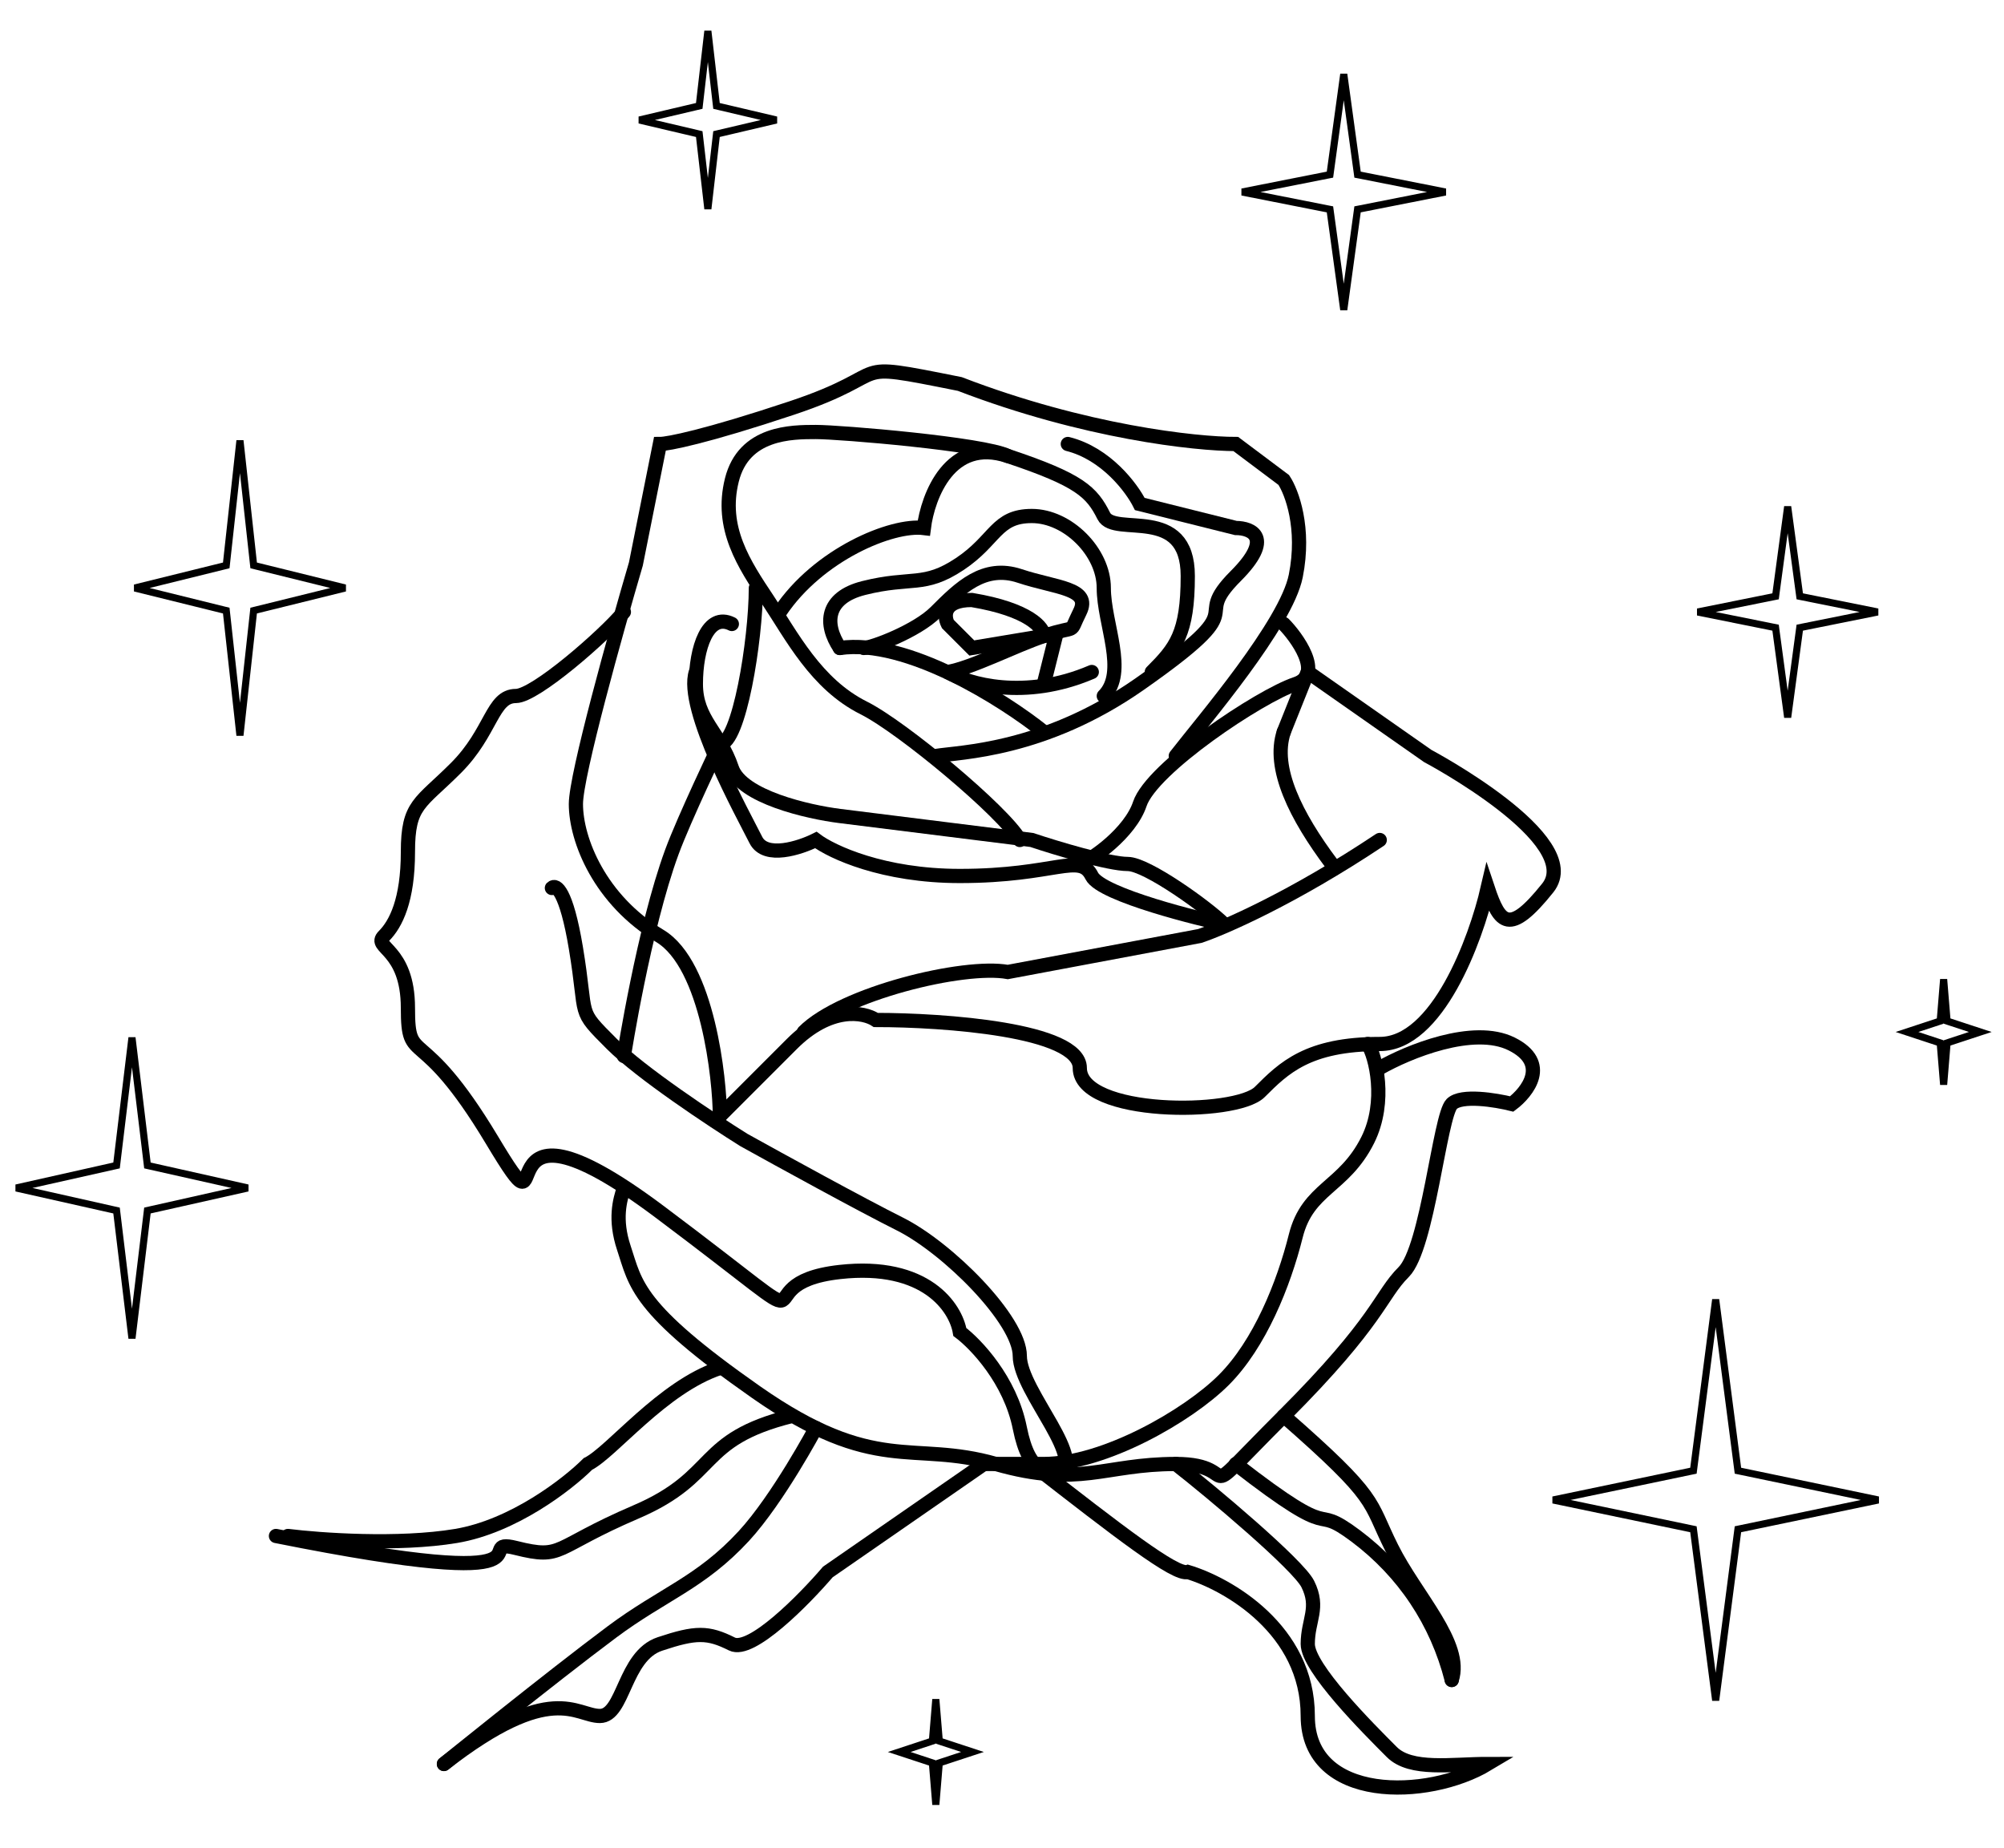
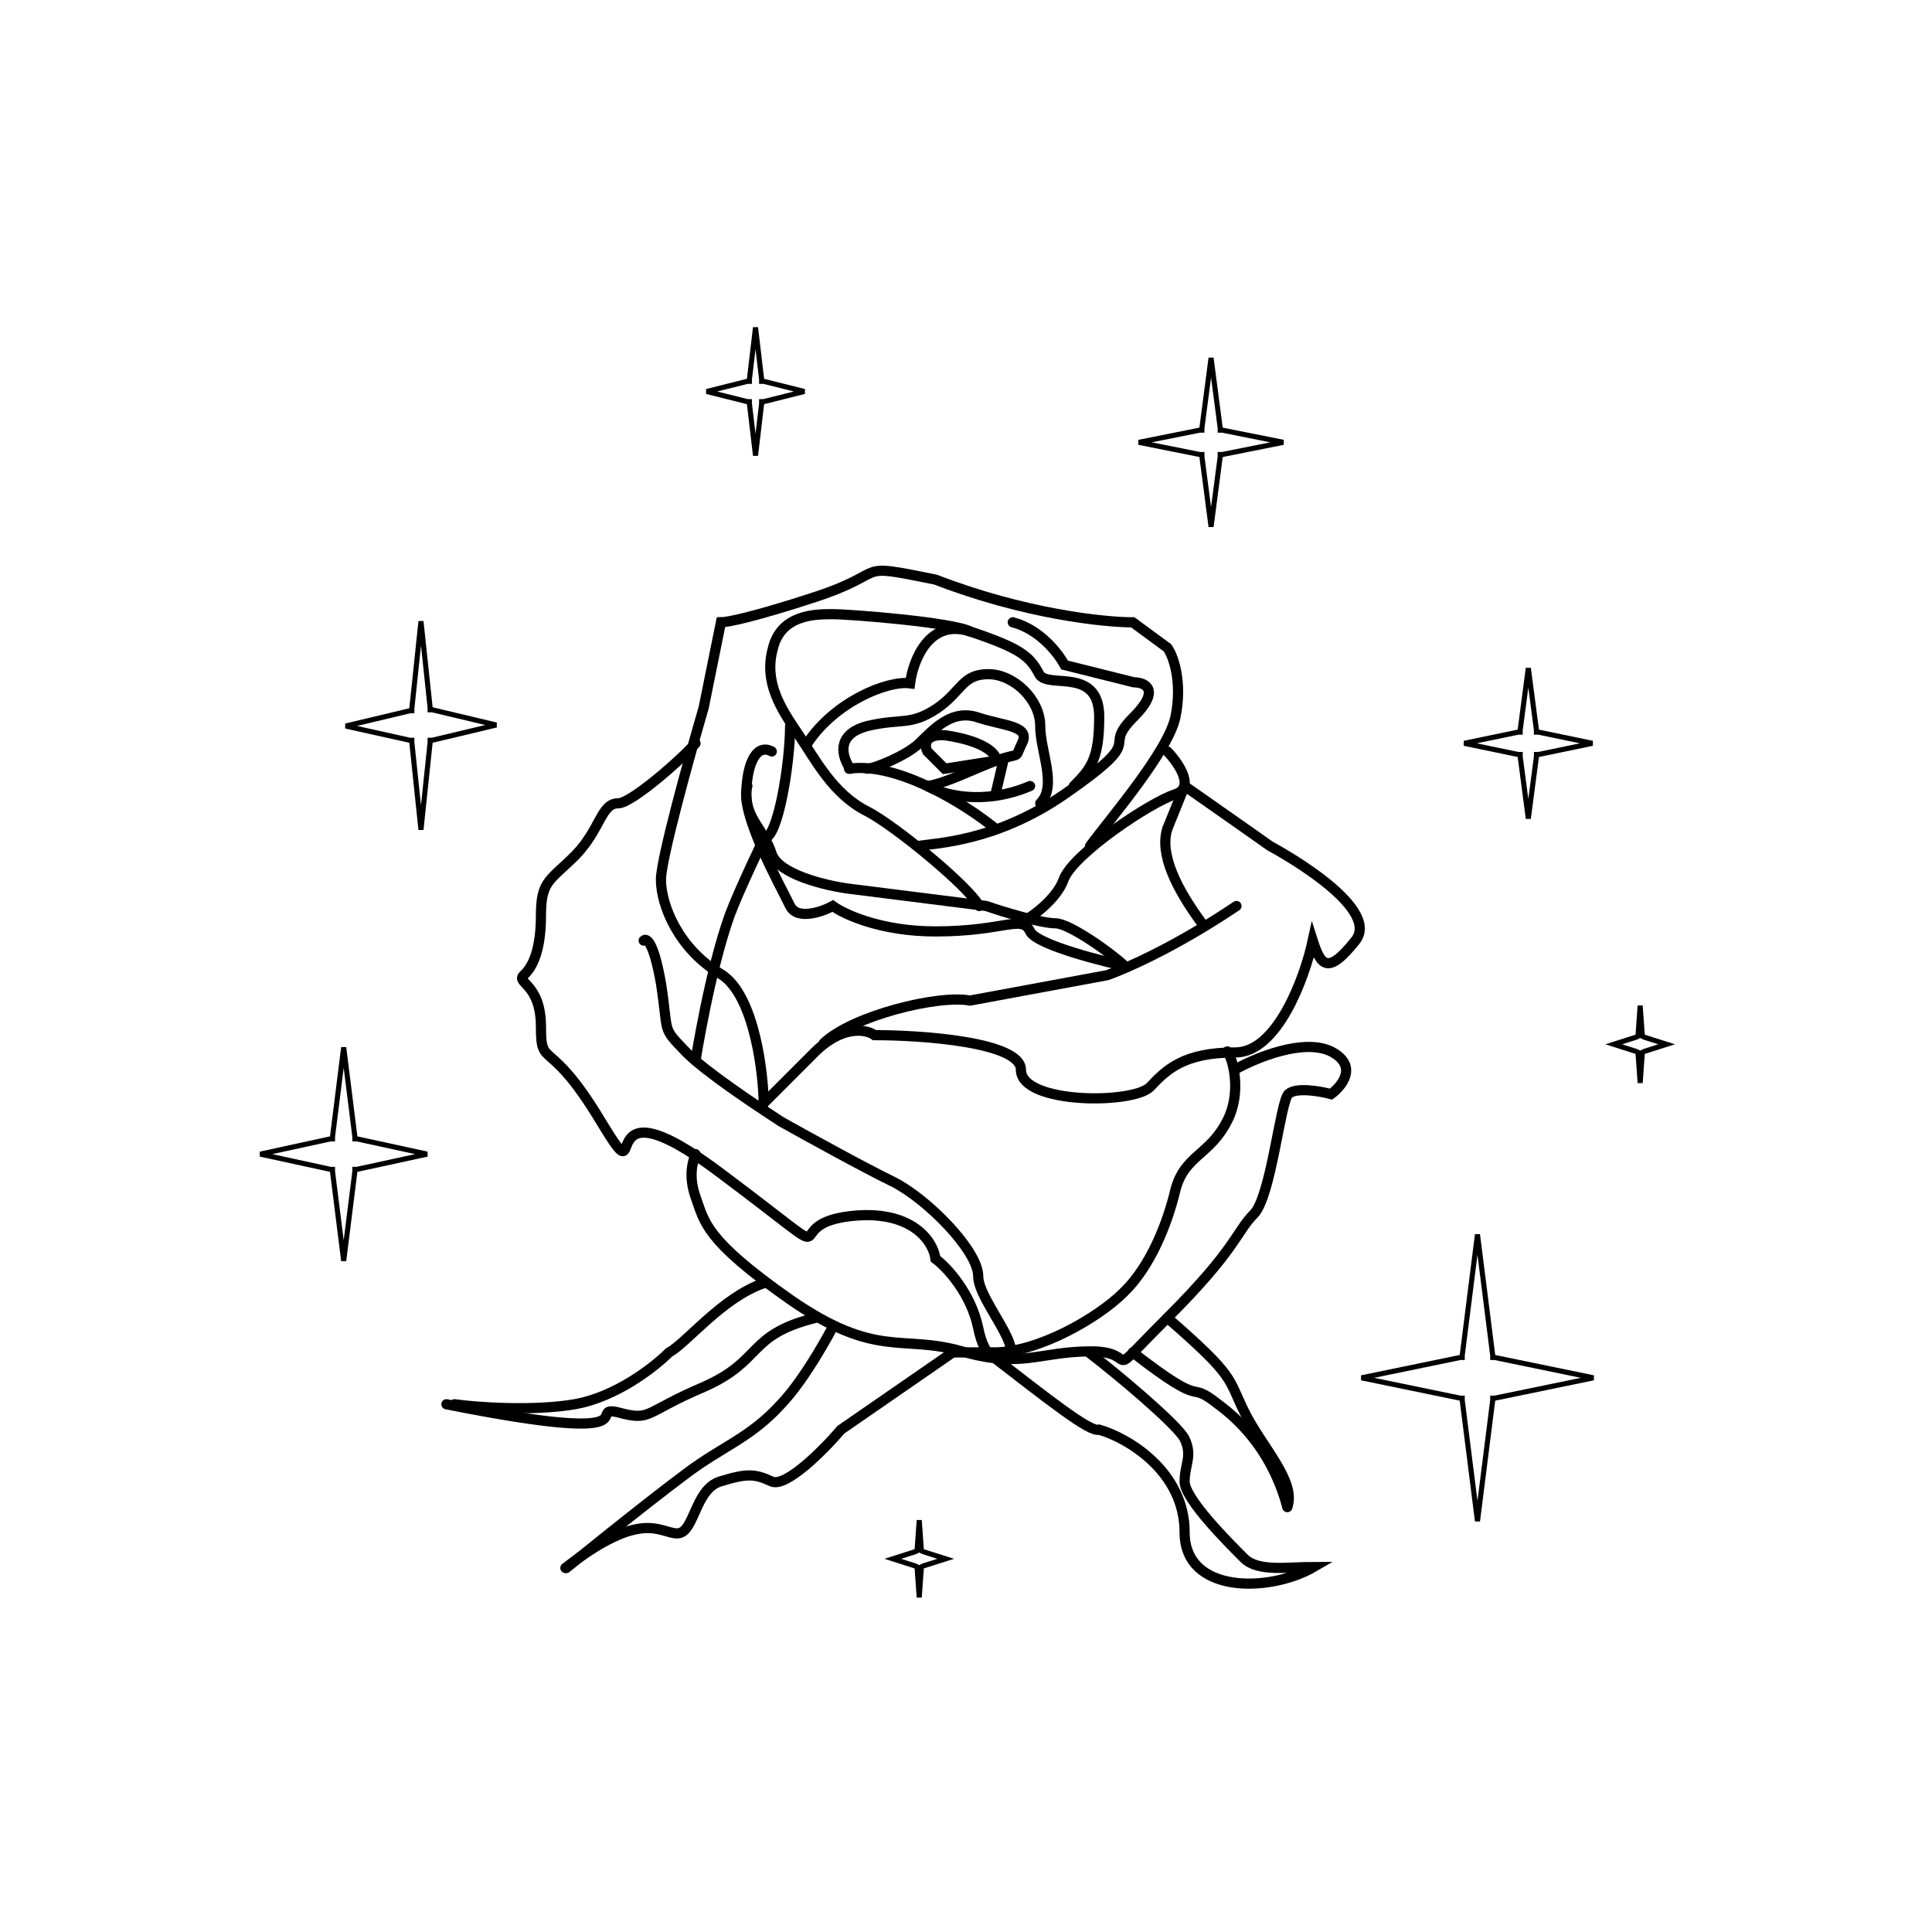
- <svg xmlns="http://www.w3.org/2000/svg" width="141" height="130" viewBox="0 0 141 130" fill="none">
-   <path d="M126.606 41.772L126.63 41.949L126.804 41.984L132.11 43.052L126.804 44.12L126.63 44.155L126.606 44.332L125.779 50.466L124.952 44.332L124.929 44.155L124.754 44.12L119.448 43.052L124.754 41.984L124.929 41.949L124.952 41.772L125.779 35.638L126.606 41.772Z" stroke="black" stroke-width="0.5" />
-   <path d="M122.257 103.283L122.28 103.46L122.454 103.496L132.152 105.519L122.454 107.543L122.28 107.579L122.257 107.756L120.714 119.62L119.171 107.756L119.148 107.579L118.974 107.543L109.276 105.519L118.974 103.496L119.148 103.46L119.171 103.283L120.714 91.419L122.257 103.283Z" stroke="black" stroke-width="0.5" />
-   <path d="M10.351 81.811L10.372 81.986L10.544 82.025L17.431 83.571L10.544 85.118L10.372 85.157L10.351 85.332L9.286 94.149L8.221 85.332L8.2 85.157L8.027 85.118L1.141 83.571L8.027 82.025L8.2 81.986L8.221 81.811L9.286 72.994L10.351 81.811Z" stroke="black" stroke-width="0.5" />
-   <path d="M50.392 7.276L50.413 7.451L50.584 7.491L54.623 8.442L50.584 9.392L50.413 9.432L50.392 9.607L49.805 14.7L49.218 9.607L49.198 9.432L49.027 9.392L44.987 8.442L49.027 7.491L49.198 7.451L49.218 7.276L49.805 2.183L50.392 7.276Z" stroke="black" stroke-width="0.5" />
-   <path d="M95.492 12.108L95.516 12.285L95.691 12.319L101.698 13.507L95.691 14.694L95.516 14.728L95.492 14.905L94.546 21.798L93.599 14.905L93.575 14.728L93.4 14.694L87.393 13.507L93.4 12.319L93.575 12.285L93.599 12.108L94.546 5.215L95.492 12.108Z" stroke="black" stroke-width="0.5" />
-   <path d="M17.828 39.6L17.847 39.774L18.017 39.816L24.282 41.364L18.017 42.912L17.847 42.953L17.828 43.127L16.883 51.736L15.938 43.127L15.919 42.953L15.749 42.912L9.484 41.364L15.749 39.816L15.919 39.774L15.938 39.6L16.883 30.992L17.828 39.6Z" stroke="black" stroke-width="0.5" />
-   <path d="M136.981 71.663L136.995 71.828L137.152 71.88L139.331 72.597L137.152 73.315L136.995 73.367L136.981 73.532L136.753 76.305L136.525 73.532L136.511 73.367L136.354 73.315L134.175 72.597L136.354 71.88L136.511 71.828L136.525 71.663L136.753 68.89L136.981 71.663Z" stroke="black" stroke-width="0.5" />
-   <path d="M66.073 122.312L66.086 122.477L66.244 122.529L68.422 123.247L66.244 123.964L66.086 124.016L66.073 124.181L65.844 126.954L65.616 124.181L65.602 124.016L65.445 123.964L63.267 123.247L65.445 122.529L65.602 122.477L65.616 122.312L65.844 119.539L66.073 122.312Z" stroke="black" stroke-width="0.5" />
-   <path d="M55.714 99.61C48.961 101.299 50.649 103.831 44.74 106.364C38.831 108.896 39.675 109.74 36.299 108.896C32.922 108.052 40.519 112.273 19.416 108.052" stroke="black" stroke-linecap="round" />
-   <path d="M50.649 96.234C46.597 97.584 43.052 102.143 41.364 102.987C39.957 104.394 36.13 107.377 32.078 108.052C28.026 108.727 22.511 108.333 20.26 108.052" stroke="black" stroke-linecap="round" />
-   <path d="M72.597 102.987C78.675 107.714 82.727 110.866 83.571 110.584C86.385 111.429 92.013 114.636 92.013 120.714C92.013 126.792 100.454 126.623 104.675 124.091C102.143 124.091 99.272 124.597 97.922 123.247C96.234 121.558 92.013 117.338 92.013 115.649C92.013 113.961 92.857 113.117 92.013 111.429C91.337 110.078 85.26 104.957 82.727 102.987" stroke="black" stroke-linecap="round" />
-   <path d="M90.325 99.61C97.078 105.52 96.234 105.52 97.922 108.896C99.61 112.273 102.987 115.649 102.143 118.182" stroke="black" stroke-linecap="round" />
-   <path d="M86.948 102.987C94.546 108.896 92.013 105.519 95.39 108.052C98.766 110.584 101.104 114.091 102.143 118.182" stroke="black" stroke-linecap="round" />
-   <path d="M69.221 102.987L58.247 110.584C56.559 112.554 52.844 116.325 51.494 115.649C49.805 114.805 48.961 114.805 46.429 115.649C43.896 116.493 43.896 120.714 42.208 120.714C40.52 120.714 38.831 118.182 31.234 124.091" stroke="black" stroke-linecap="round" />
-   <path d="M57.403 100.455C57.403 100.455 54.754 105.43 52.338 108.052C49.299 111.349 46.646 112.124 43.052 114.805C38.718 118.038 31.234 124.091 31.234 124.091" stroke="black" stroke-linecap="round" />
-   <path d="M93.701 60.779C91.169 57.403 89.481 54.026 90.325 51.493" stroke="black" stroke-linecap="round" />
-   <path d="M90.325 43.896C91.169 44.74 93.195 47.442 91.169 48.117C88.636 48.961 81.039 54.026 80.195 56.559C79.52 58.584 76.818 60.498 75.974 60.779" stroke="black" stroke-linecap="round" />
-   <path d="M53.182 41.364C53.182 45.022 52 52.338 50.649 52.338" stroke="black" stroke-linecap="round" />
-   <path d="M54.87 43.052C57.571 39 62.749 36.861 65 37.143C65.281 34.892 66.857 30.727 70.909 32.078C75.974 33.766 76.818 34.611 77.662 36.299C78.417 37.809 83.571 35.455 83.571 40.52C83.571 44.572 82.727 45.584 81.039 47.273" stroke="black" stroke-linecap="round" />
-   <path d="M86.104 65C84.697 64.719 77.494 62.974 76.818 61.623C75.974 59.935 74.286 61.623 67.533 61.623C62.13 61.623 58.528 59.935 57.403 59.091C56.277 59.654 53.857 60.441 53.182 59.091C52.338 57.403 48.117 49.805 48.961 47.273" stroke="black" stroke-linecap="round" />
-   <path d="M59.091 45.584C57.966 43.896 58.078 42.039 60.779 41.364C64.156 40.52 65 41.364 67.533 39.675C70.065 37.987 70.065 36.299 72.598 36.299C75.13 36.299 77.662 38.831 77.662 41.364C77.662 43.896 79.351 47.273 77.662 48.961" stroke="black" stroke-linecap="round" />
-   <path d="M73.442 51.494C70.628 49.243 63.818 44.909 59.091 45.585" stroke="black" stroke-linecap="round" />
-   <path d="M76.818 47.273C72.091 49.299 68.095 48.117 66.689 47.273" stroke="black" stroke-linecap="round" />
-   <path d="M60.779 45.584C61.342 45.584 64.494 44.403 65.844 43.052C67.532 41.364 69.221 39.675 71.753 40.519C74.286 41.364 76.818 41.364 75.974 43.052C75.13 44.74 75.974 43.896 73.442 44.74C71.416 45.416 68.377 46.991 66.688 47.273" stroke="black" stroke-linecap="round" />
-   <path d="M96.234 73.442C96.797 74.286 97.585 77.493 96.234 80.195C94.546 83.571 92.013 83.571 91.169 86.948C90.325 90.325 88.637 94.545 86.104 97.078C83.572 99.61 77.663 102.987 73.442 102.987C70.065 102.987 68.377 102.987 69.221 102.987" stroke="black" stroke-linecap="round" />
-   <path d="M43.896 43.052C42.489 44.74 37.65 48.961 36.299 48.961C34.611 48.961 34.611 51.493 32.078 54.026C29.546 56.558 28.701 56.558 28.701 59.935C28.701 63.312 27.857 65 27.013 65.844C26.169 66.688 28.701 66.688 28.701 70.909C28.701 75.13 29.546 71.753 34.611 80.195C39.675 88.636 32.922 75.13 46.429 85.26C59.935 95.39 51.494 90.325 59.091 89.481C65.169 88.805 67.251 92.013 67.533 93.701C68.658 94.545 71.078 97.078 71.753 100.455C72.429 103.831 73.723 103.55 74.286 102.987" stroke="black" stroke-linecap="round" />
-   <path d="M38.831 62.468C39.112 62.186 39.844 62.636 40.519 66.688C41.364 71.753 40.519 70.909 43.052 73.442C45.078 75.468 50.087 78.788 52.337 80.195C54.87 81.602 60.61 84.753 63.312 86.104C66.688 87.792 71.753 92.857 71.753 95.39C71.753 97.922 76.818 102.987 74.286 103.831" stroke="black" stroke-linecap="round" />
-   <path d="M90.325 51.493L92.013 47.273C95.31 49.58 100.455 53.182 100.455 53.182C100.455 53.182 111.597 59.091 108.896 62.468C106.195 65.844 105.52 65 104.675 62.468C103.831 66.126 101.13 73.442 97.078 73.442C92.013 73.442 90.325 75.13 88.636 76.818C86.948 78.507 75.974 78.507 75.974 75.13C75.974 72.428 66.407 71.753 61.623 71.753C60.779 71.191 58.416 70.74 55.714 73.442C53.013 76.143 51.212 77.944 50.649 78.507" stroke="black" stroke-linecap="round" />
-   <path d="M97.078 59.091C91 63.143 86.104 65.281 84.416 65.844L70.909 68.377C67.814 67.814 59.26 69.896 56.559 72.597" stroke="black" stroke-linecap="round" />
-   <path d="M50.649 78.507C50.649 75.974 49.805 67.87 46.429 65.844C42.208 63.312 40.52 59.091 40.52 56.559C40.52 54.532 43.333 44.459 44.74 39.675L46.429 31.234C46.991 31.234 49.636 30.727 55.714 28.701C63.312 26.169 59.091 25.325 67.532 27.013C76.312 30.39 84.134 31.234 86.948 31.234L90.325 33.766C90.888 34.61 91.844 37.143 91.169 40.52C90.494 43.896 84.697 50.649 82.727 53.182" stroke="black" stroke-linecap="round" />
-   <path d="M43.896 74.286C43.896 74.286 45.287 65.339 47.273 59.935C48.139 57.578 50.649 52.338 50.649 52.338" stroke="black" stroke-linecap="round" />
-   <path d="M86.104 65C84.978 63.874 80.701 60.779 79.35 60.779C78 60.779 74.286 59.654 72.597 59.091L59.091 57.403C56.84 57.121 52.169 56.052 51.493 54.026C50.649 51.493 48.961 50.649 48.961 48.117C48.961 45.584 49.805 43.052 51.493 43.896" stroke="black" stroke-linecap="round" />
-   <path d="M71.753 59.091C70.628 57.121 63.481 51.156 60.779 49.805C57.403 48.117 55.714 44.74 54.026 42.208C52.338 39.675 50.649 37.143 51.494 33.766C52.338 30.39 55.715 30.39 57.403 30.39C59.091 30.39 69.221 31.234 70.909 32.078" stroke="black" stroke-linecap="round" />
-   <path d="M75.13 31.234C77.831 31.909 79.632 34.329 80.195 35.455L86.948 37.143C88.074 37.143 89.649 37.818 86.948 40.52C83.572 43.896 88.636 42.208 80.195 48.117C73.442 52.844 67.532 52.9 65.844 53.182" stroke="black" stroke-linecap="round" />
-   <path d="M97.078 75.13C99.048 74.004 103.663 72.091 106.364 73.442C109.065 74.792 107.489 76.818 106.364 77.662C105.238 77.381 102.818 76.987 102.143 77.662C101.299 78.507 100.455 87.792 98.766 89.481C97.078 91.169 97.078 92.857 90.325 99.61C83.572 106.364 87.792 102.987 82.728 102.987C77.663 102.987 75.974 104.675 70.065 102.987C64.156 101.299 61.624 103.831 53.182 97.922C44.74 92.013 44.74 90.325 43.896 87.792C43.221 85.766 43.615 84.416 43.896 83.572" stroke="black" stroke-linecap="round" />
-   <path d="M73.441 48.117L74.286 44.74" stroke="black" stroke-linecap="round" />
-   <path d="M66.688 43.896L68.376 45.584L73.442 44.74C73.442 44.178 72.428 42.883 68.376 42.208C66.35 42.208 66.407 43.333 66.688 43.896Z" stroke="black" stroke-linecap="round" />
+ <svg xmlns="http://www.w3.org/2000/svg" version="1.1" id="Слой_1" x="0px" y="0px" viewBox="0 0 190 190" style="enable-background:new 0 0 190 190;" xml:space="preserve">
+   <style type="text/css">
+ 	.st0{fill:none;stroke:#000000;stroke-width:0.5;}
+ 	.st1{fill:none;stroke:#000000;stroke-linecap:round;}
+ </style>
+   <path class="st0" d="M151.1,71.8l0,0.2l0.2,0l5.3,1.1l-5.3,1.1l-0.2,0l0,0.2l-0.8,6.1l-0.8-6.1l0-0.2l-0.2,0l-5.3-1.1l5.3-1.1l0.2,0  l0-0.2l0.8-6.1L151.1,71.8z" />
+   <path class="st0" d="M146.8,133.3l0,0.2l0.2,0l9.7,2l-9.7,2l-0.2,0l0,0.2l-1.5,11.9l-1.5-11.9l0-0.2l-0.2,0l-9.7-2l9.7-2l0.2,0  l0-0.2l1.5-11.9L146.8,133.3z" />
+   <path class="st0" d="M34.9,111.8l0,0.2l0.2,0l6.9,1.5l-6.9,1.5l-0.2,0l0,0.2l-1.1,8.8l-1.1-8.8l0-0.2l-0.2,0l-6.9-1.5l6.9-1.5l0.2,0  l0-0.2l1.1-8.8L34.9,111.8z" />
+   <path class="st0" d="M74.9,37.3l0,0.2l0.2,0l4,1l-4,1l-0.2,0l0,0.2l-0.6,5.1l-0.6-5.1l0-0.2l-0.2,0l-4-1l4-1l0.2,0l0-0.2l0.6-5.1  L74.9,37.3z" />
+   <path class="st0" d="M120,42.1l0,0.2l0.2,0l6,1.2l-6,1.2l-0.2,0l0,0.2l-0.9,6.9l-0.9-6.9l0-0.2l-0.2,0l-6-1.2l6-1.2l0.2,0l0-0.2  l0.9-6.9L120,42.1z" />
+   <path class="st0" d="M42.3,69.6l0,0.2l0.2,0l6.3,1.5l-6.3,1.5l-0.2,0l0,0.2l-0.9,8.6l-0.9-8.6l0-0.2l-0.2,0L34,71.4l6.3-1.5l0.2,0  l0-0.2l0.9-8.6L42.3,69.6z" />
+   <path class="st0" d="M161.5,101.7l0,0.2l0.2,0.1l2.2,0.7l-2.2,0.7l-0.2,0.1l0,0.2l-0.2,2.8l-0.2-2.8l0-0.2l-0.2-0.1l-2.2-0.7  l2.2-0.7l0.2-0.1l0-0.2l0.2-2.8L161.5,101.7z" />
+   <path class="st0" d="M90.6,152.3l0,0.2l0.2,0.1l2.2,0.7l-2.2,0.7l-0.2,0.1l0,0.2l-0.2,2.8l-0.2-2.8l0-0.2l-0.2-0.1l-2.2-0.7l2.2-0.7  l0.2-0.1l0-0.2l0.2-2.8L90.6,152.3z" />
+   <path class="st1" d="M80.2,129.6c-6.8,1.7-5.1,4.2-11,6.8c-5.9,2.5-5.1,3.4-8.4,2.5c-3.4-0.8,4.2,3.4-16.9-0.8" />
+   <path class="st1" d="M75.1,126.2c-4.1,1.4-7.6,5.9-9.3,6.8c-1.4,1.4-5.2,4.4-9.3,5.1c-4.1,0.7-9.6,0.3-11.8,0" />
+   <path class="st1" d="M97.1,133c6.1,4.7,10.1,7.9,11,7.6c2.8,0.8,8.4,4.1,8.4,10.1c0,6.1,8.4,5.9,12.7,3.4c-2.5,0-5.4,0.5-6.8-0.8  c-1.7-1.7-5.9-5.9-5.9-7.6c0-1.7,0.8-2.5,0-4.2c-0.7-1.4-6.8-6.5-9.3-8.4" />
+   <path class="st1" d="M114.8,129.6c6.8,5.9,5.9,5.9,7.6,9.3c1.7,3.4,5.1,6.8,4.2,9.3" />
+   <path class="st1" d="M111.4,133c7.6,5.9,5.1,2.5,8.4,5.1c3.4,2.5,5.7,6,6.8,10.1" />
+   <path class="st1" d="M93.7,133l-11,7.6c-1.7,2-5.4,5.7-6.8,5.1c-1.7-0.8-2.5-0.8-5.1,0c-2.5,0.8-2.5,5.1-4.2,5.1  c-1.7,0-3.4-2.5-11,3.4" />
+   <path class="st1" d="M81.9,130.5c0,0-2.6,5-5.1,7.6c-3,3.3-5.7,4.1-9.3,6.8c-4.3,3.2-11.8,9.3-11.8,9.3" />
+   <path class="st1" d="M118.2,90.8c-2.5-3.4-4.2-6.8-3.4-9.3" />
+   <path class="st1" d="M114.8,73.9c0.8,0.8,2.9,3.5,0.8,4.2c-2.5,0.8-10.1,5.9-11,8.4c-0.7,2-3.4,3.9-4.2,4.2" />
+   <path class="st1" d="M77.7,71.4c0,3.7-1.2,11-2.5,11" />
+   <path class="st1" d="M79.4,73.1c2.7-4.1,7.9-6.2,10.1-5.9c0.3-2.3,1.9-6.4,5.9-5.1c5.1,1.7,5.9,2.5,6.8,4.2c0.8,1.5,5.9-0.8,5.9,4.2  c0,4.1-0.8,5.1-2.5,6.8" />
+   <path class="st1" d="M110.6,95c-1.4-0.3-8.6-2-9.3-3.4c-0.8-1.7-2.5,0-9.3,0c-5.4,0-9-1.7-10.1-2.5c-1.1,0.6-3.5,1.4-4.2,0  c-0.8-1.7-5.1-9.3-4.2-11.8" />
+   <path class="st1" d="M83.6,75.6c-1.1-1.7-1-3.5,1.7-4.2c3.4-0.8,4.2,0,6.8-1.7c2.5-1.7,2.5-3.4,5.1-3.4c2.5,0,5.1,2.5,5.1,5.1  c0,2.5,1.7,5.9,0,7.6" />
+   <path class="st1" d="M97.9,81.5c-2.8-2.3-9.6-6.6-14.4-5.9" />
+   <path class="st1" d="M101.3,77.3c-4.7,2-8.7,0.8-10.1,0" />
+   <path class="st1" d="M85.3,75.6c0.6,0,3.7-1.2,5.1-2.5c1.7-1.7,3.4-3.4,5.9-2.5c2.5,0.8,5.1,0.8,4.2,2.5c-0.8,1.7,0,0.8-2.5,1.7  c-2,0.7-5.1,2.3-6.8,2.5" />
+   <path class="st1" d="M120.7,103.4c0.6,0.8,1.4,4.1,0,6.8c-1.7,3.4-4.2,3.4-5.1,6.8c-0.8,3.4-2.5,7.6-5.1,10.1  c-2.5,2.5-8.4,5.9-12.7,5.9c-3.4,0-5.1,0-4.2,0" />
+   <path class="st1" d="M68.4,73.1C67,74.7,62.1,79,60.8,79c-1.7,0-1.7,2.5-4.2,5.1c-2.5,2.5-3.4,2.5-3.4,5.9c0,3.4-0.8,5.1-1.7,5.9  c-0.8,0.8,1.7,0.8,1.7,5.1c0,4.2,0.8,0.8,5.9,9.3c5.1,8.4-1.7-5.1,11.8,5.1c13.5,10.1,5.1,5.1,12.7,4.2c6.1-0.7,8.2,2.5,8.4,4.2  c1.1,0.8,3.5,3.4,4.2,6.8c0.7,3.4,2,3.1,2.5,2.5" />
+   <path class="st1" d="M63.3,92.5c0.3-0.3,1,0.2,1.7,4.2c0.8,5.1,0,4.2,2.5,6.8c2,2,7,5.3,9.3,6.8c2.5,1.4,8.3,4.6,11,5.9  c3.4,1.7,8.4,6.8,8.4,9.3c0,2.5,5.1,7.6,2.5,8.4" />
+   <path class="st1" d="M114.8,81.5l1.7-4.2c3.3,2.3,8.4,5.9,8.4,5.9s11.1,5.9,8.4,9.3c-2.7,3.4-3.4,2.5-4.2,0c-0.8,3.7-3.5,11-7.6,11  c-5.1,0-6.8,1.7-8.4,3.4c-1.7,1.7-12.7,1.7-12.7-1.7c0-2.7-9.6-3.4-14.4-3.4c-0.8-0.6-3.2-1-5.9,1.7c-2.7,2.7-4.5,4.5-5.1,5.1" />
+   <path class="st1" d="M121.6,89.1c-6.1,4.1-11,6.2-12.7,6.8l-13.5,2.5c-3.1-0.6-11.6,1.5-14.4,4.2" />
+   <path class="st1" d="M75.1,108.5c0-2.5-0.8-10.6-4.2-12.7c-4.2-2.5-5.9-6.8-5.9-9.3c0-2,2.8-12.1,4.2-16.9l1.7-8.4  c0.6,0,3.2-0.5,9.3-2.5c7.6-2.5,3.4-3.4,11.8-1.7c8.8,3.4,16.6,4.2,19.4,4.2l3.4,2.5c0.6,0.8,1.5,3.4,0.8,6.8s-6.5,10.1-8.4,12.7" />
+   <path class="st1" d="M68.4,104.3c0,0,1.4-8.9,3.4-14.4c0.9-2.4,3.4-7.6,3.4-7.6" />
+   <path class="st1" d="M110.6,95c-1.1-1.1-5.4-4.2-6.8-4.2c-1.4,0-5.1-1.1-6.8-1.7l-13.5-1.7c-2.3-0.3-6.9-1.4-7.6-3.4  c-0.8-2.5-2.5-3.4-2.5-5.9c0-2.5,0.8-5.1,2.5-4.2" />
+   <path class="st1" d="M96.3,89.1c-1.1-2-8.3-7.9-11-9.3c-3.4-1.7-5.1-5.1-6.8-7.6c-1.7-2.5-3.4-5.1-2.5-8.4c0.8-3.4,4.2-3.4,5.9-3.4  c1.7,0,11.8,0.8,13.5,1.7" />
+   <path class="st1" d="M99.6,61.2c2.7,0.7,4.5,3.1,5.1,4.2l6.8,1.7c1.1,0,2.7,0.7,0,3.4c-3.4,3.4,1.7,1.7-6.8,7.6  c-6.8,4.7-12.7,4.8-14.4,5.1" />
+   <path class="st1" d="M121.6,105.1c2-1.1,6.6-3,9.3-1.7c2.7,1.4,1.1,3.4,0,4.2c-1.1-0.3-3.5-0.7-4.2,0c-0.8,0.8-1.7,10.1-3.4,11.8  c-1.7,1.7-1.7,3.4-8.4,10.1c-6.8,6.8-2.5,3.4-7.6,3.4c-5.1,0-6.8,1.7-12.7,0c-5.9-1.7-8.4,0.8-16.9-5.1c-8.4-5.9-8.4-7.6-9.3-10.1  c-0.7-2-0.3-3.4,0-4.2" />
+   <path class="st1" d="M97.9,78.1l0.8-3.4" />
+   <path class="st1" d="M91.2,73.9l1.7,1.7l5.1-0.8c0-0.6-1-1.9-5.1-2.5C90.9,72.2,90.9,73.3,91.2,73.9z" />
</svg>
